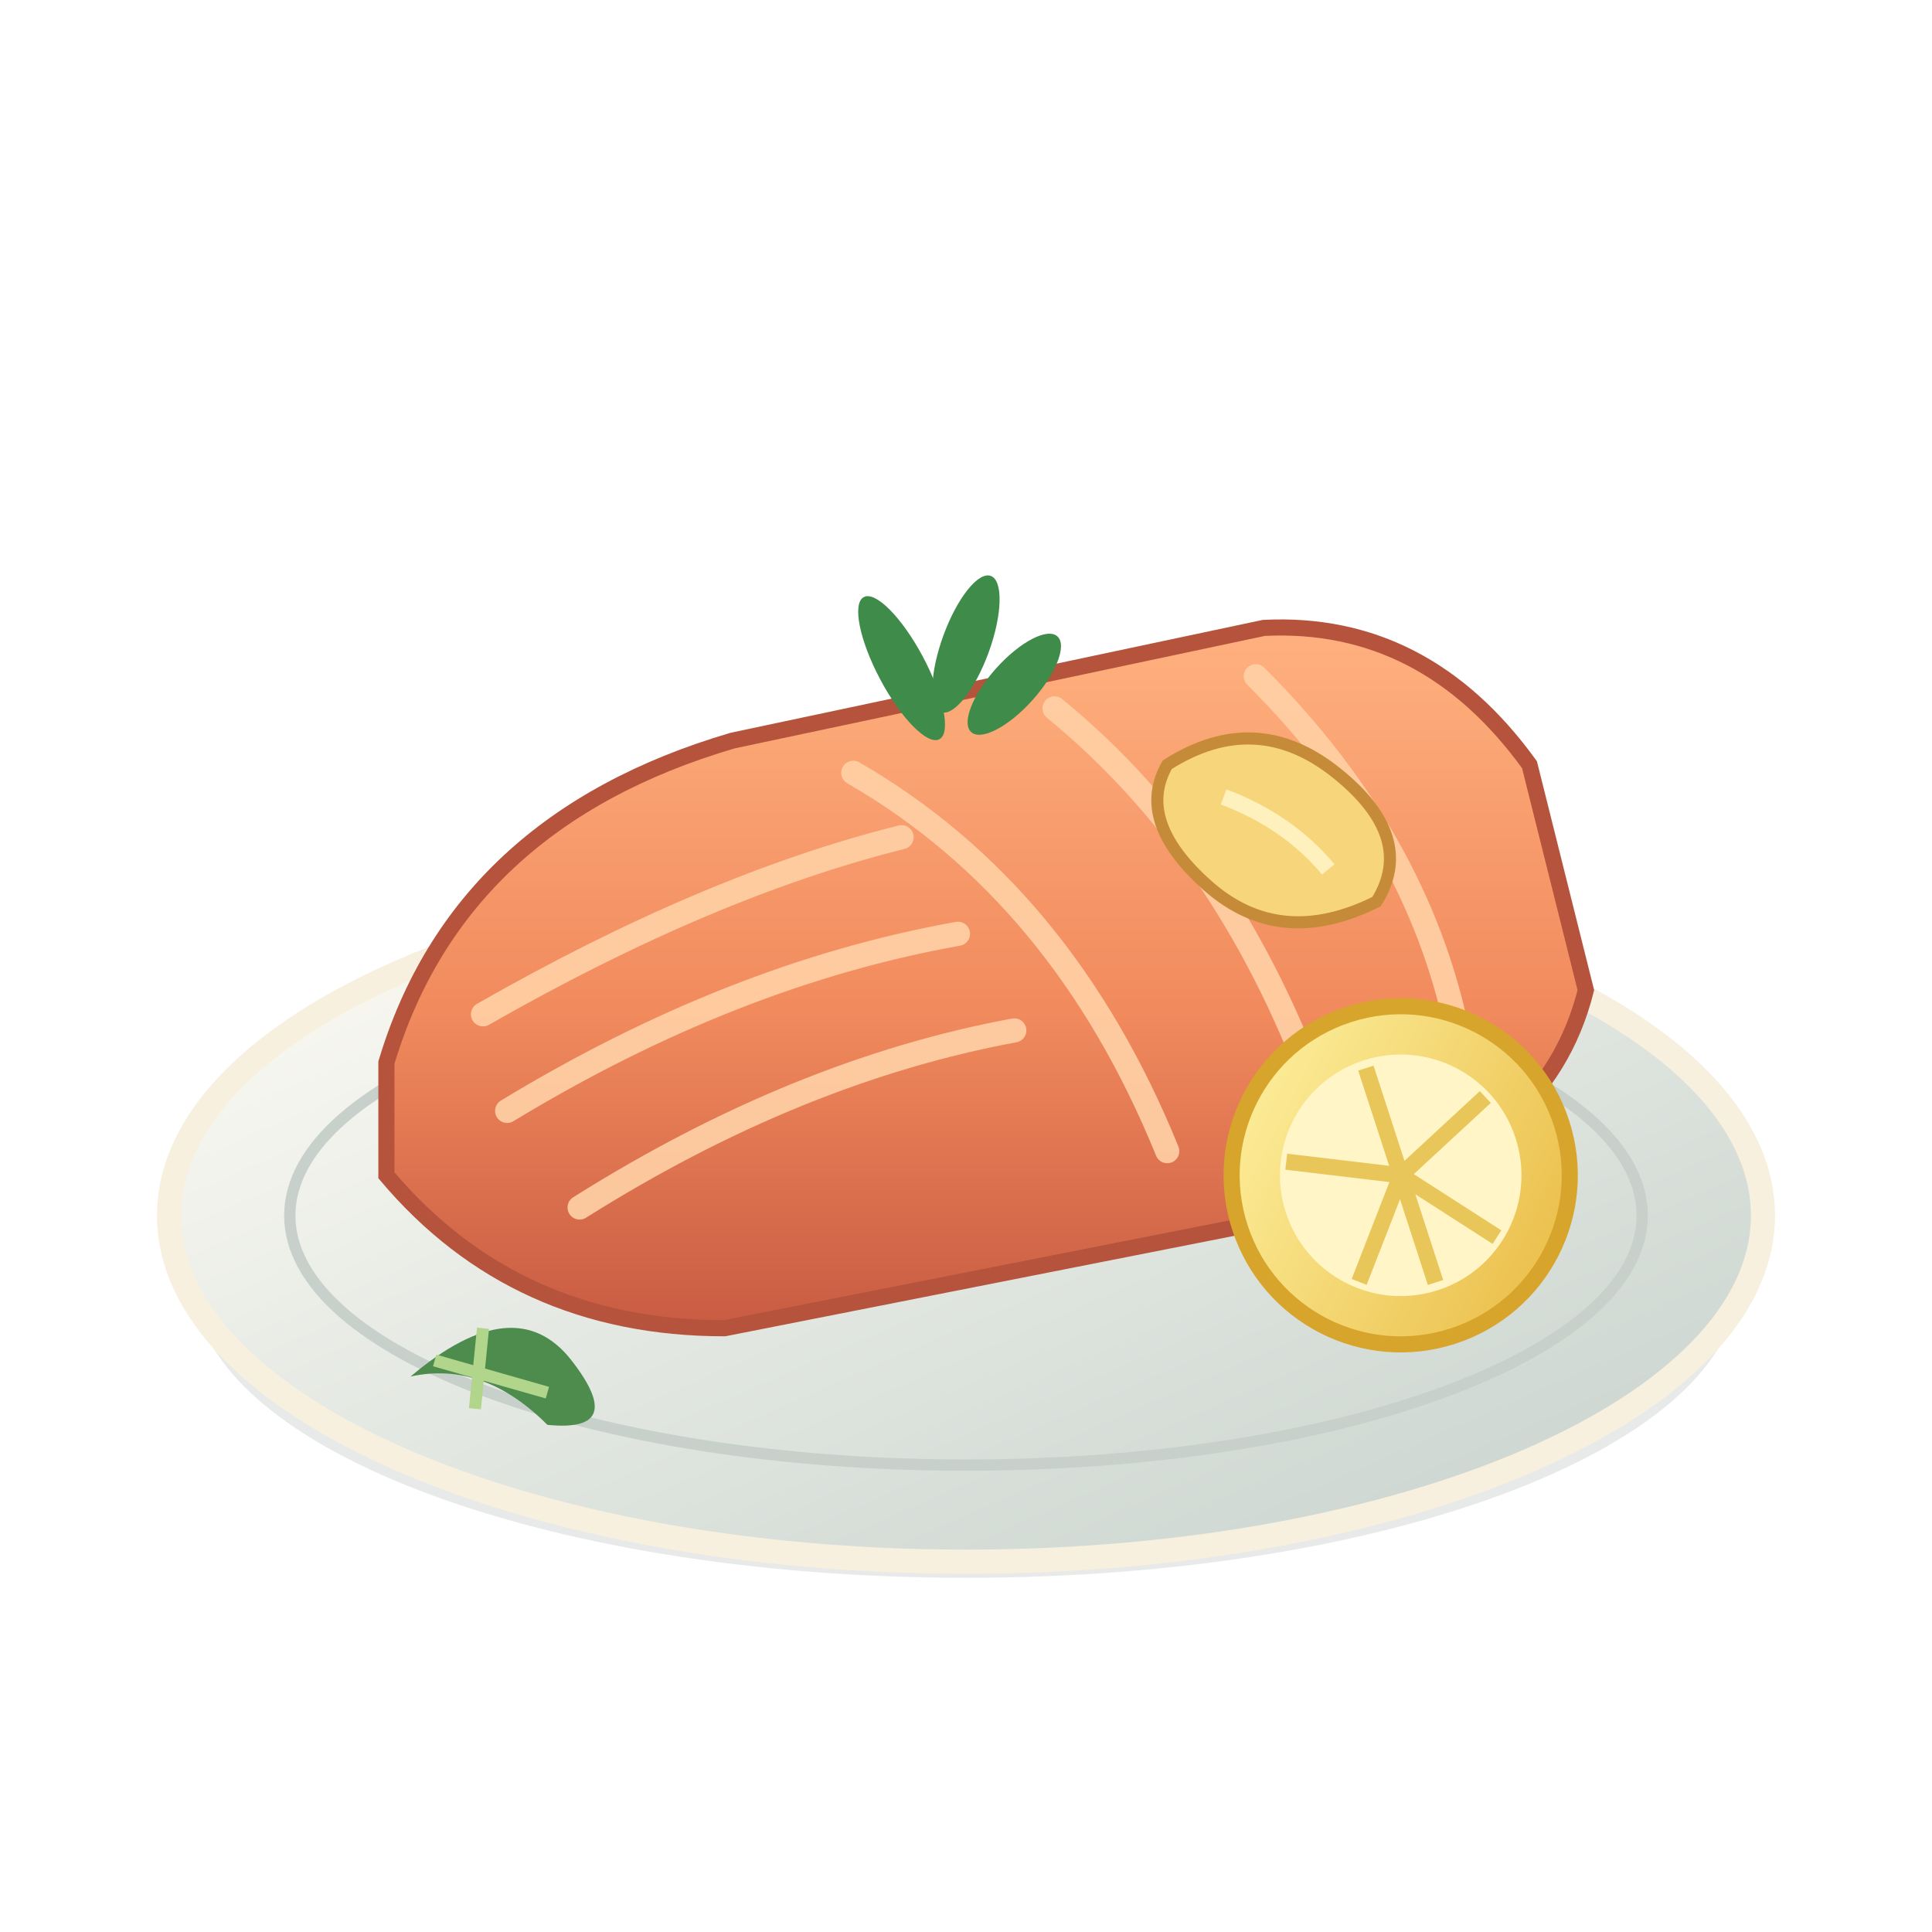
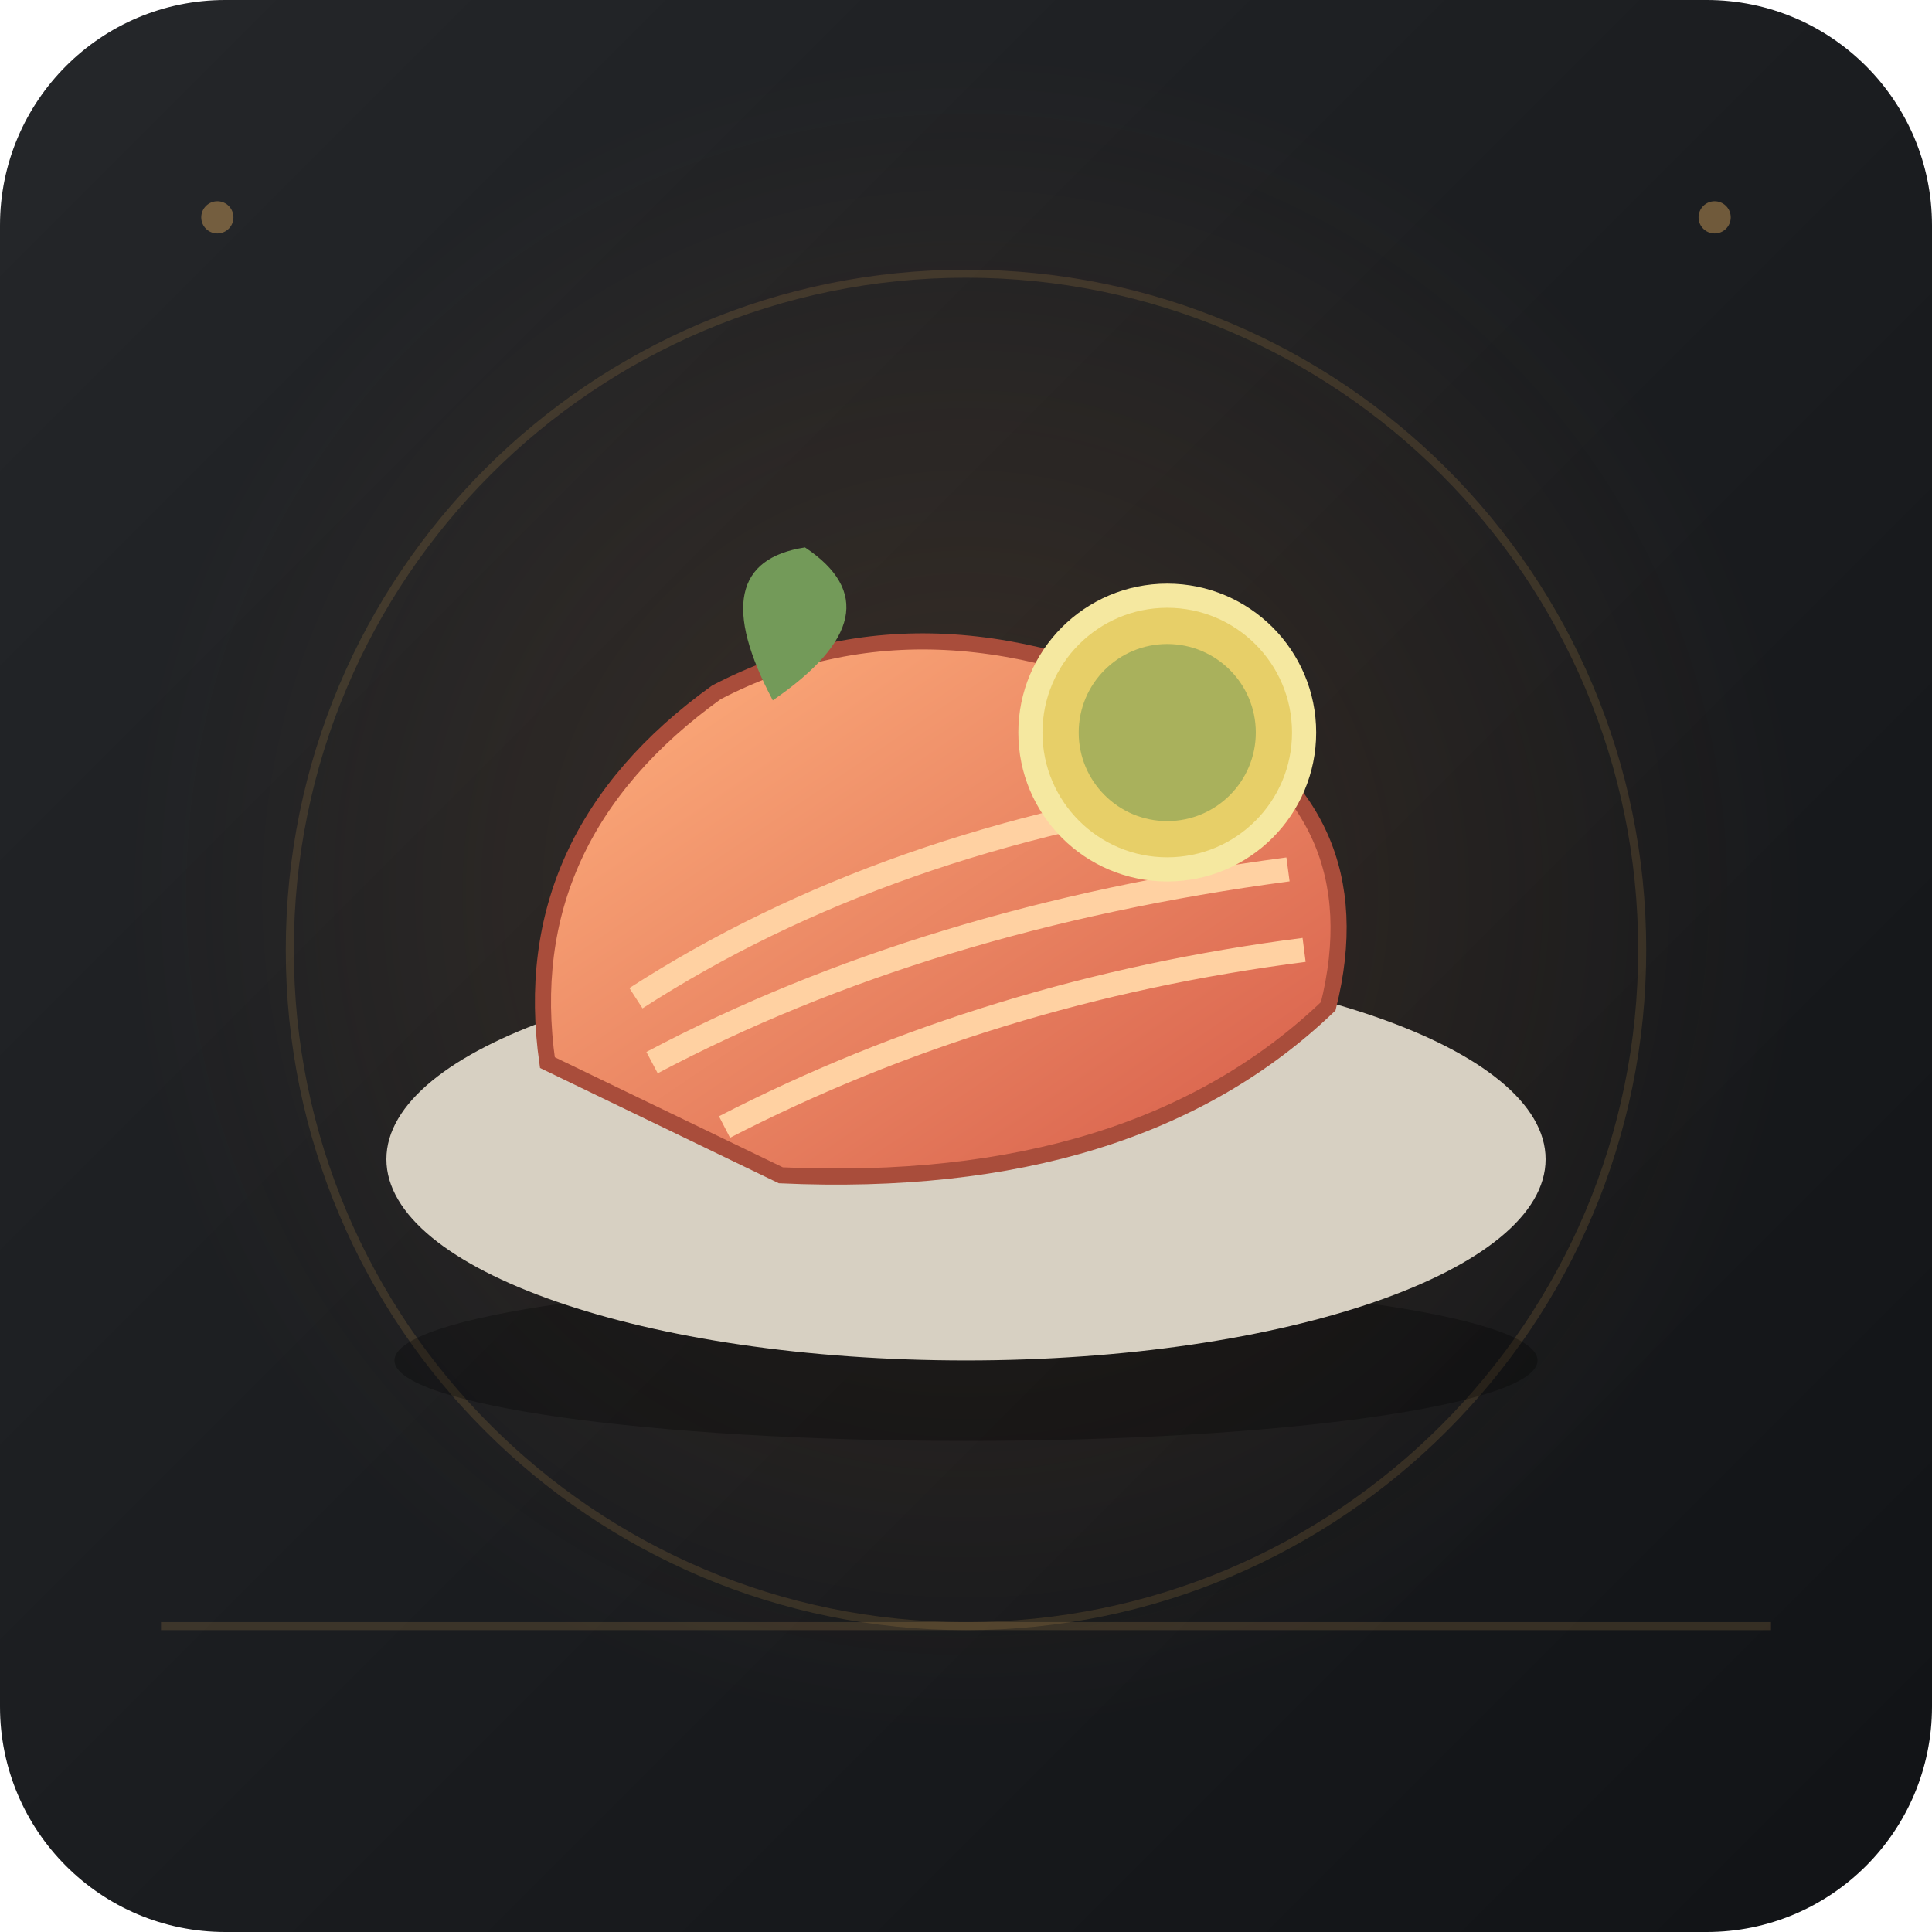
- <svg xmlns="http://www.w3.org/2000/svg" viewBox="0 0 240 240" role="img" aria-labelledby="svg-title svg-desc">
+ <svg xmlns="http://www.w3.org/2000/svg" width="1024" height="1024" viewBox="0 0 240 240" role="img" aria-labelledby="t-salmon-lemon-butter d-salmon-lemon-butter">
  <defs>
-     <linearGradient id="plate" x2="1" y2="1">
-       <stop stop-color="#fffdf6" />
-       <stop offset="1" stop-color="#c6d1cc" />
+     <linearGradient id="bg" x1="0" y1="0" x2="1" y2="1">
+       <stop stop-color="#25272a" />
+       <stop offset="1" stop-color="#111316" />
    </linearGradient>
-     <linearGradient id="fish" x2="0" y2="1">
-       <stop stop-color="#ffb17f" />
-       <stop offset=".55" stop-color="#f18a5d" />
-       <stop offset="1" stop-color="#c85b42" />
+     <radialGradient id="glow">
+       <stop stop-color="#b8753c" stop-opacity=".18" />
+       <stop offset="1" stop-color="#b8753c" stop-opacity="0" />
+     </radialGradient>
+     <linearGradient id="dough" x1="0" y1="0" x2="1" y2="1">
+       <stop stop-color="#f3d79c" />
+       <stop offset="1" stop-color="#c38b4b" />
    </linearGradient>
-     <linearGradient id="lemon" x2="1" y2="1">
-       <stop stop-color="#fff4a5" />
-       <stop offset="1" stop-color="#e8b83f" />
+     <linearGradient id="salmon" x1="0" y1="0" x2="1" y2="1">
+       <stop stop-color="#ffb17e" />
+       <stop offset="1" stop-color="#d65c49" />
+     </linearGradient>
+     <linearGradient id="steak" x1="0" y1="0" x2="1" y2="1">
+       <stop stop-color="#9a5540" />
+       <stop offset="1" stop-color="#4d2a24" />
    </linearGradient>
  </defs>
-   <ellipse cx="120" cy="159" rx="96" ry="37" fill="#18201d" opacity=".1" />
-   <ellipse cx="120" cy="151" rx="99" ry="43" fill="url(#plate)" stroke="#f8f0df" stroke-width="3" />
-   <ellipse cx="120" cy="151" rx="84" ry="31" fill="none" stroke="#c7d0ca" stroke-width="1.4" />
-   <path d="M48 132Q57 102 91 92L157 78Q177 77 190 95L197 123Q192 143 166 150L90 165Q64 165 48 146Z" fill="url(#fish)" stroke="#b6533c" stroke-width="2" />
-   <path d="M60 126Q88 110 112 104M63 138Q91 121 119 116M72 150Q99 133 126 128M106 96Q132 111 145 143M131 88Q153 106 164 137M156 84Q176 104 181 128" fill="none" stroke="#ffd0a5" stroke-width="3" stroke-linecap="round" opacity=".9" />
-   <path d="M145 95q11-7 21 1t5 16q-12 6-21-2t-5-15Z" fill="#f7d67b" stroke="#c68b38" stroke-width="1.5" />
-   <path d="M152 99q8 3 13 9" fill="none" stroke="#fff1bd" stroke-width="2" />
-   <g transform="translate(174 146) rotate(-18)">
-     <circle r="21" fill="url(#lemon)" stroke="#d7a52c" stroke-width="2" />
-     <circle r="15" fill="#fff5c6" />
-     <path d="M0 0V-14M0 0 13-6M0 0 9 11M0 0-9 11M0 0-13-6M0 0V14" stroke="#e8c65a" stroke-width="2" />
-   </g>
-   <path d="M51 171q13-11 20-2t-3 8q-8-8-17-6Z" fill="#4d8c4d" />
-   <path d="M54 169l14 4M60 165l-1 10" stroke="#b2d58c" stroke-width="1.5" />
-   <g fill="#3e8b4a">
-     <ellipse cx="112" cy="83" rx="3" ry="10" transform="rotate(-28 112 83)" />
-     <ellipse cx="120" cy="80" rx="3" ry="9" transform="rotate(20 120 80)" />
-     <ellipse cx="126" cy="85" rx="3" ry="8" transform="rotate(42 126 85)" />
-   </g>
+   <rect width="240" height="240" rx="28" fill="url(#bg)" />
+   <circle cx="120" cy="111" r="104" fill="url(#glow)" />
+   <circle cx="120" cy="118" r="84" fill="none" stroke="#f0b65a" stroke-opacity=".14" />
+   <ellipse cx="120" cy="169" rx="71" ry="10" fill="#000" opacity=".28" />
+   <ellipse cx="120" cy="144" rx="72" ry="25" fill="#d7d0c2" />
+   <path d="M68 132 Q64 104 89 86 Q116 72 149 89 Q171 101 165 125 Q141 148 97 146Z" fill="url(#salmon)" stroke="#a94d3b" stroke-width="2" />
+   <path d="M79 124 Q110 104 153 98 M81 132 Q115 114 160 108 M90 140 Q123 123 162 118" fill="none" stroke="#ffd1a2" stroke-width="3" />
+   <circle cx="145" cy="91" r="17" fill="#e7cf68" stroke="#f5e8a0" stroke-width="3" />
+   <circle cx="145" cy="91" r="11" fill="#a9b15c" />
+   <path d="M96 87 q-9 -17 4 -19 q12 8 -4 19" fill="#739a59" />
+   <path d="M20 202 H220" stroke="#d7a35b" stroke-opacity=".18" />
+   <circle cx="27" cy="27" r="2" fill="#d7a35b" opacity=".45" />
+   <circle cx="213" cy="27" r="2" fill="#d7a35b" opacity=".45" />
</svg>
